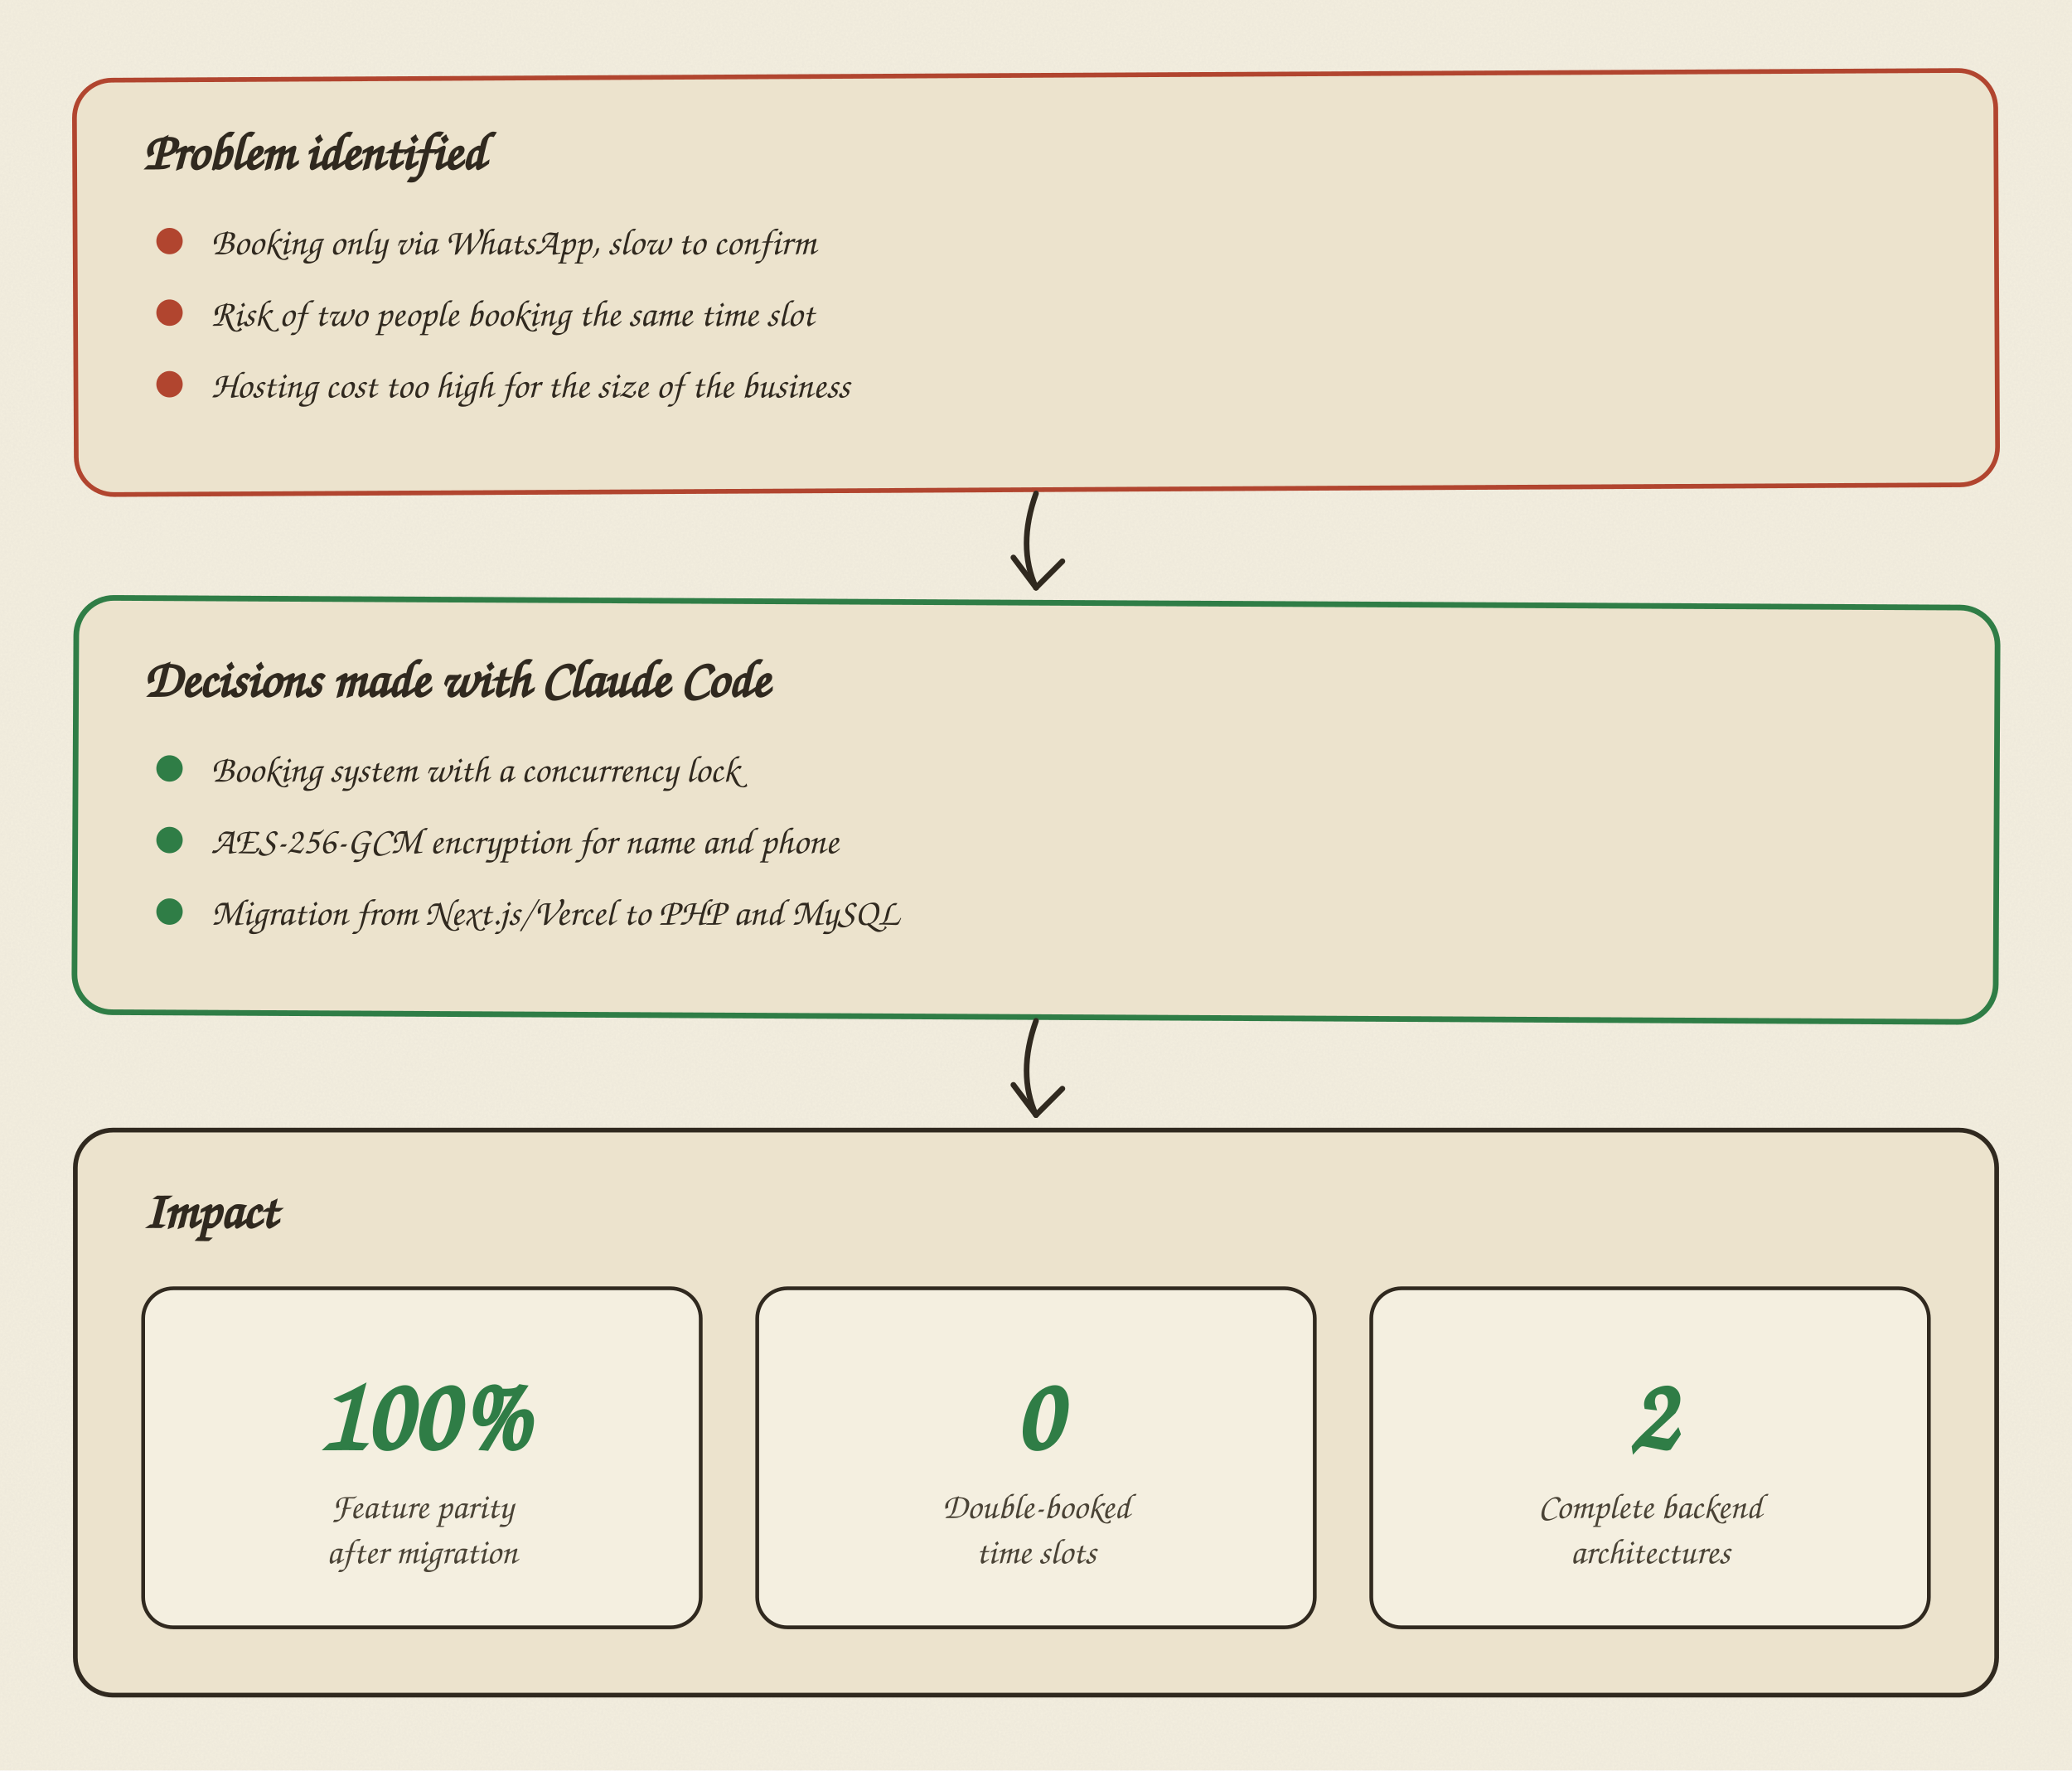
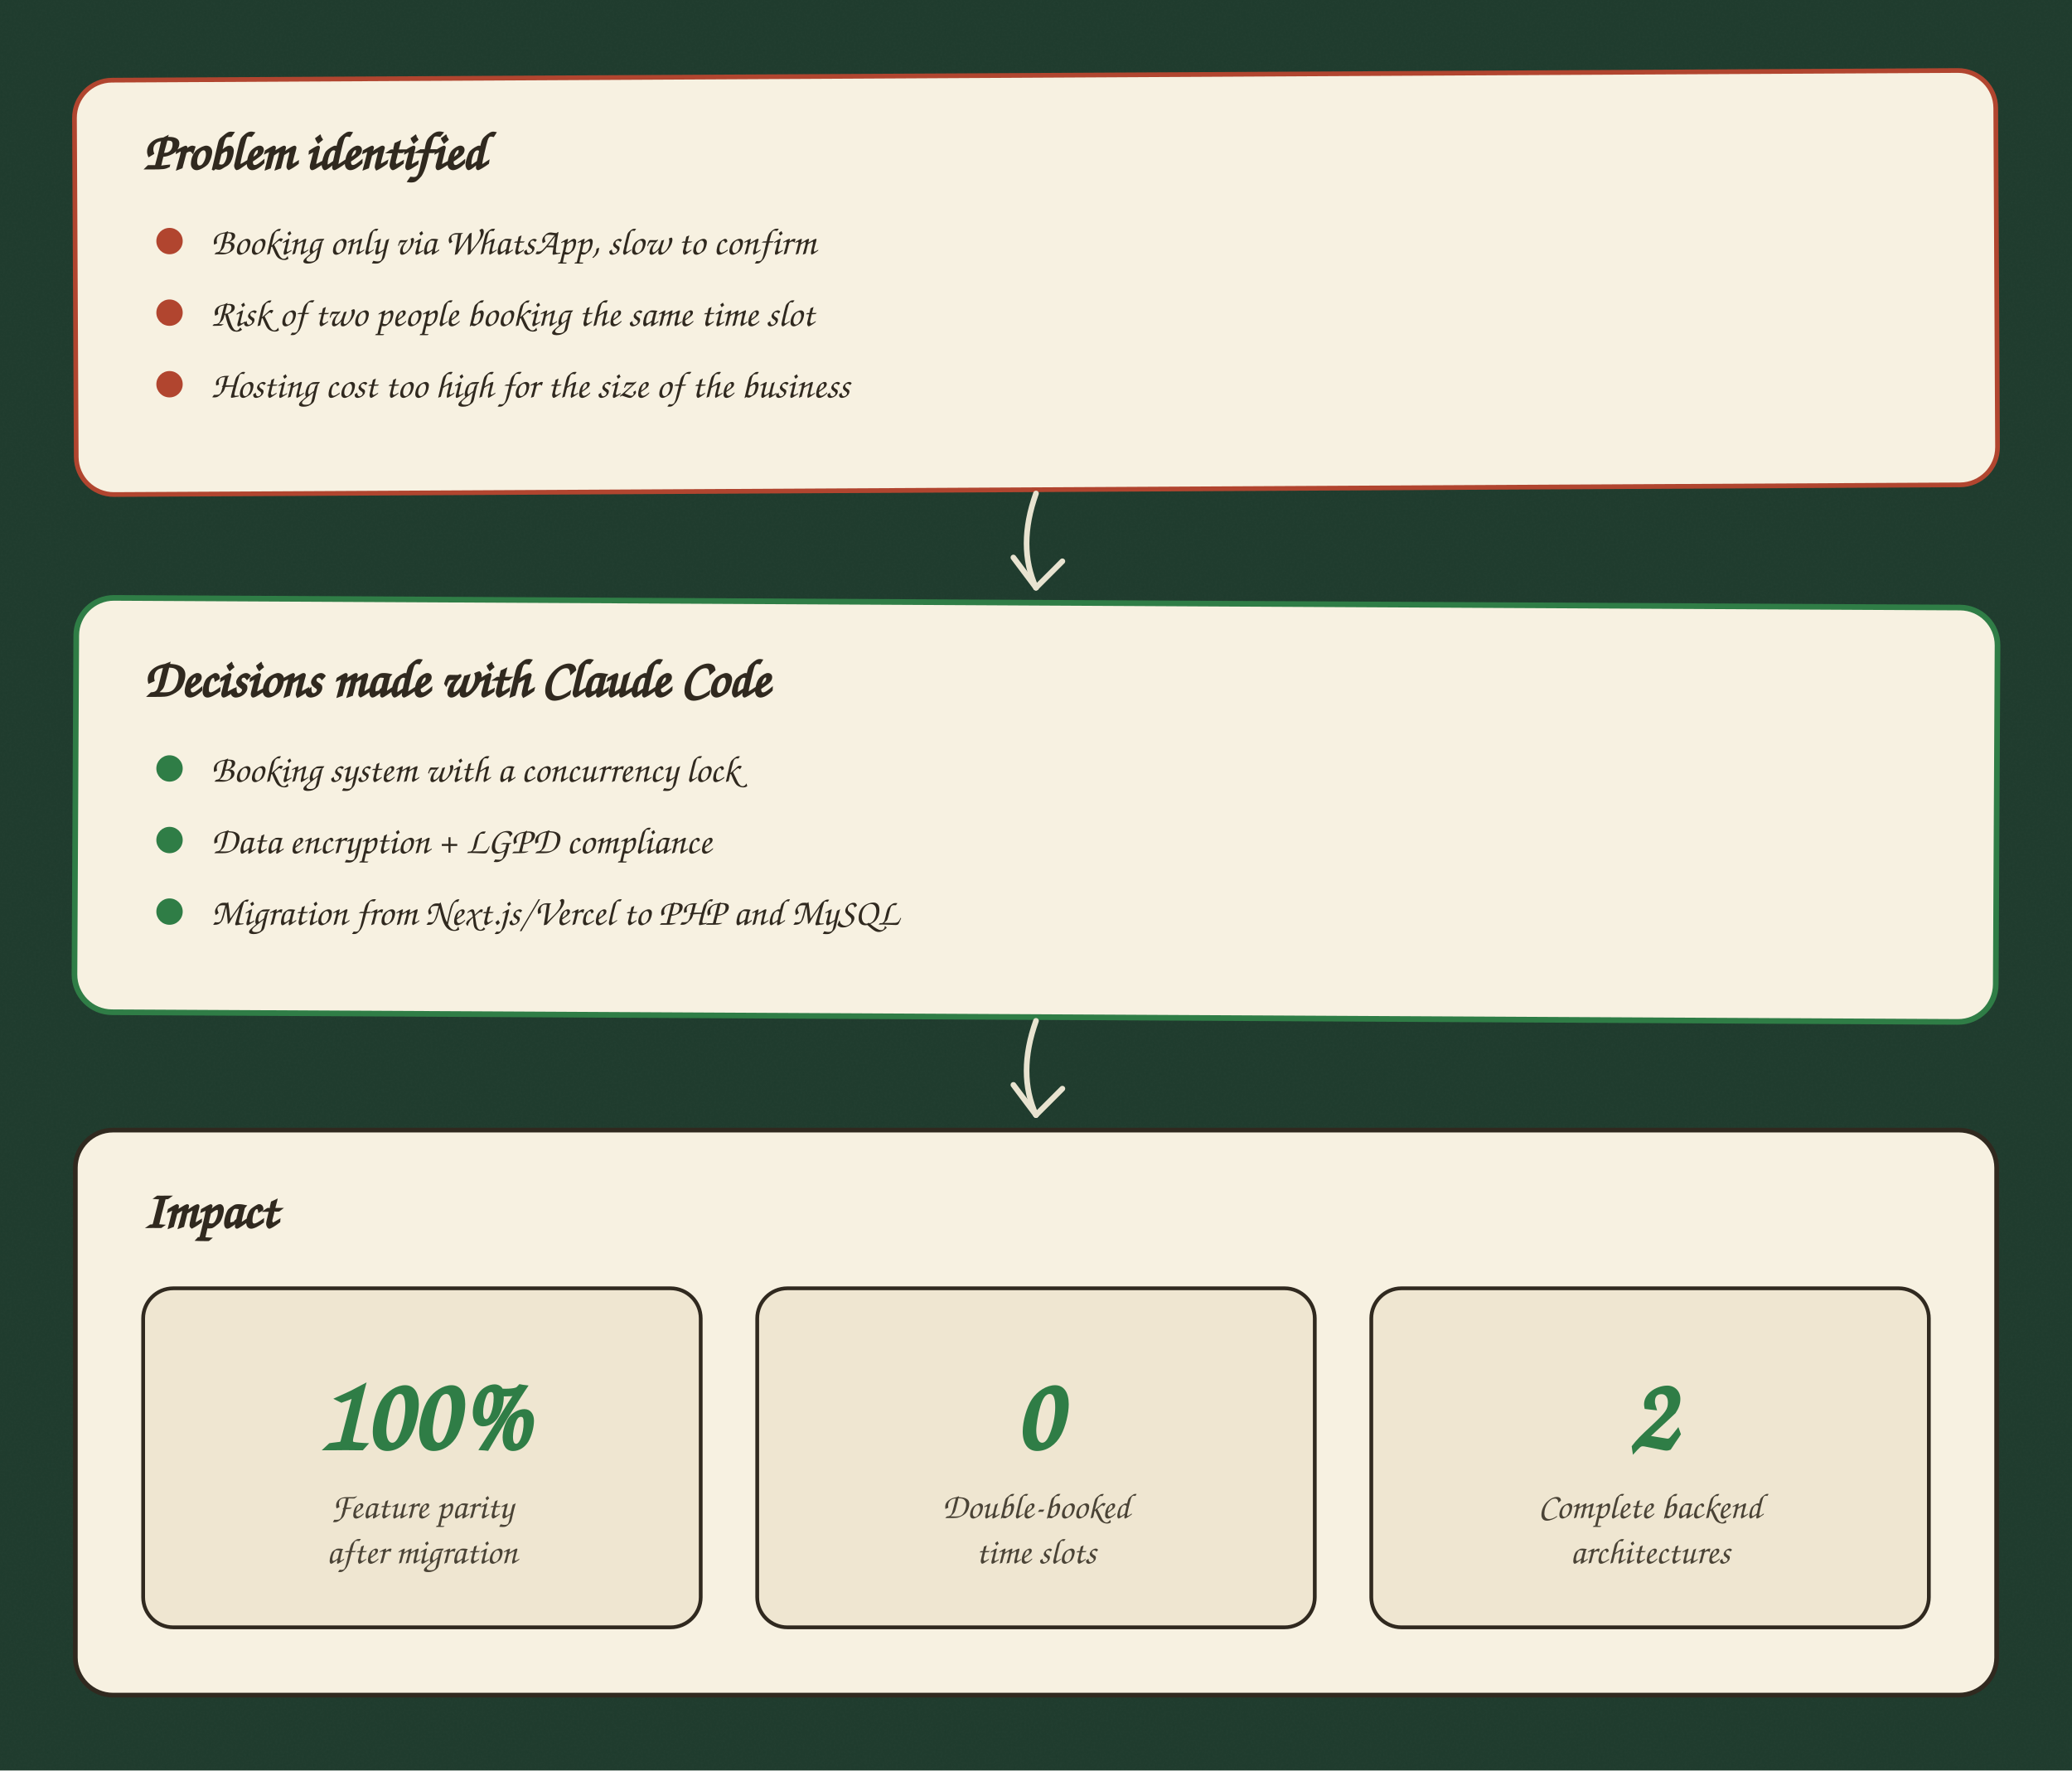
<svg xmlns="http://www.w3.org/2000/svg" viewBox="0 0 1100 940">
  <defs>
-     <filter id="paperNoiseImpEn" x="-5%" y="-5%" width="110%" height="110%">
-       <feTurbulence type="fractalNoise" baseFrequency="0.9" numOctaves="2" result="noise" />
-       <feColorMatrix in="noise" type="matrix" values="0 0 0 0 0  0 0 0 0 0  0 0 0 0 0  0 0 0 0.03 0" />
+     <filter id="chalkDustImpEn" x="-5%" y="-5%" width="110%" height="110%">
+       <feTurbulence type="fractalNoise" baseFrequency="0.85" numOctaves="2" result="noise" />
+       <feColorMatrix in="noise" type="matrix" values="0 0 0 0 1  0 0 0 0 1  0 0 0 0 1  0 0 0 0.025 0" />
    </filter>
  </defs>
-   <rect width="1100" height="940" fill="#f4efe0" />
-   <rect width="1100" height="940" filter="url(#paperNoiseImpEn)" />
+   <rect width="1100" height="940" fill="#1d3a2c" />
+   <rect width="1100" height="940" filter="url(#chalkDustImpEn)" />
  <g font-family="'Comic Sans MS','Segoe Print','Bradley Hand',cursive">
-     <g transform="rotate(-0.3 550 150)">
-       <rect x="40" y="40" width="1020" height="220" rx="20" fill="#ece3cd" stroke="#b1452f" stroke-width="2.5" />
-     </g>
+     <rect x="40" y="40" width="1020" height="220" rx="20" fill="#f7f1e1" stroke="#b1452f" stroke-width="2.5" transform="rotate(-0.3 550 150)" />
    <text x="76" y="90" fill="#30291f" font-size="28" font-weight="700">Problem identified</text>
    <g font-size="20" fill="#30291f">
      <circle cx="90" cy="128" r="7" fill="#b1452f" />
      <text x="112" y="135">Booking only via WhatsApp, slow to confirm</text>
      <circle cx="90" cy="166" r="7" fill="#b1452f" />
      <text x="112" y="173">Risk of two people booking the same time slot</text>
      <circle cx="90" cy="204" r="7" fill="#b1452f" />
      <text x="112" y="211">Hosting cost too high for the size of the business</text>
    </g>
-     <path d="M550,262 Q540,290 550,312" stroke="#30291f" stroke-width="3" fill="none" stroke-linecap="round" />
-     <path d="M550,312 L538,296" stroke="#30291f" stroke-width="3" stroke-linecap="round" />
-     <path d="M550,312 L564,298" stroke="#30291f" stroke-width="3" stroke-linecap="round" />
-     <g transform="rotate(0.3 550 430)">
-       <rect x="40" y="320" width="1020" height="220" rx="20" fill="#ece3cd" stroke="#2f7d46" stroke-width="3" />
-     </g>
+     <path d="M550,262 Q540,290 550,312" stroke="#e8e3d0" stroke-width="3" fill="none" stroke-linecap="round" />
+     <path d="M550,312 L538,296" stroke="#e8e3d0" stroke-width="3" stroke-linecap="round" />
+     <path d="M550,312 L564,298" stroke="#e8e3d0" stroke-width="3" stroke-linecap="round" />
+     <rect x="40" y="320" width="1020" height="220" rx="20" fill="#f7f1e1" stroke="#2f7d46" stroke-width="3" transform="rotate(0.3 550 430)" />
    <text x="76" y="370" fill="#30291f" font-size="28" font-weight="700">Decisions made with Claude Code</text>
    <g font-size="20" fill="#30291f">
      <circle cx="90" cy="408" r="7" fill="#2f7d46" />
      <text x="112" y="415">Booking system with a concurrency lock</text>
      <circle cx="90" cy="446" r="7" fill="#2f7d46" />
-       <text x="112" y="453">AES-256-GCM encryption for name and phone</text>
+       <text x="112" y="453">Data encryption + LGPD compliance</text>
      <circle cx="90" cy="484" r="7" fill="#2f7d46" />
      <text x="112" y="491">Migration from Next.js/Vercel to PHP and MySQL</text>
    </g>
-     <path d="M550,542 Q540,570 550,592" stroke="#30291f" stroke-width="3" fill="none" stroke-linecap="round" />
-     <path d="M550,592 L538,576" stroke="#30291f" stroke-width="3" stroke-linecap="round" />
-     <path d="M550,592 L564,578" stroke="#30291f" stroke-width="3" stroke-linecap="round" />
-     <rect x="40" y="600" width="1020" height="300" rx="20" fill="#ece3cd" stroke="#30291f" stroke-width="2.5" />
+     <path d="M550,542 Q540,570 550,592" stroke="#e8e3d0" stroke-width="3" fill="none" stroke-linecap="round" />
+     <path d="M550,592 L538,576" stroke="#e8e3d0" stroke-width="3" stroke-linecap="round" />
+     <path d="M550,592 L564,578" stroke="#e8e3d0" stroke-width="3" stroke-linecap="round" />
+     <rect x="40" y="600" width="1020" height="300" rx="20" fill="#f7f1e1" stroke="#30291f" stroke-width="2.5" />
    <text x="76" y="652" fill="#30291f" font-size="28" font-weight="700">Impact</text>
    <g>
-       <rect x="76" y="684" width="296" height="180" rx="16" fill="#f4efe0" stroke="#30291f" stroke-width="2" />
+       <rect x="76" y="684" width="296" height="180" rx="16" fill="#efe6d1" stroke="#30291f" stroke-width="2" />
      <text x="224" y="770" text-anchor="middle" fill="#2f7d46" font-size="56" font-weight="700">100%</text>
      <text x="224" y="806" text-anchor="middle" fill="#4a4336" font-size="19">Feature parity</text>
      <text x="224" y="830" text-anchor="middle" fill="#4a4336" font-size="19">after migration</text>
-       <rect x="402" y="684" width="296" height="180" rx="16" fill="#f4efe0" stroke="#30291f" stroke-width="2" />
+       <rect x="402" y="684" width="296" height="180" rx="16" fill="#efe6d1" stroke="#30291f" stroke-width="2" />
      <text x="550" y="770" text-anchor="middle" fill="#2f7d46" font-size="56" font-weight="700">0</text>
      <text x="550" y="806" text-anchor="middle" fill="#4a4336" font-size="19">Double-booked</text>
      <text x="550" y="830" text-anchor="middle" fill="#4a4336" font-size="19">time slots</text>
-       <rect x="728" y="684" width="296" height="180" rx="16" fill="#f4efe0" stroke="#30291f" stroke-width="2" />
+       <rect x="728" y="684" width="296" height="180" rx="16" fill="#efe6d1" stroke="#30291f" stroke-width="2" />
      <text x="876" y="770" text-anchor="middle" fill="#2f7d46" font-size="56" font-weight="700">2</text>
      <text x="876" y="806" text-anchor="middle" fill="#4a4336" font-size="19">Complete backend</text>
      <text x="876" y="830" text-anchor="middle" fill="#4a4336" font-size="19">architectures</text>
    </g>
  </g>
</svg>
